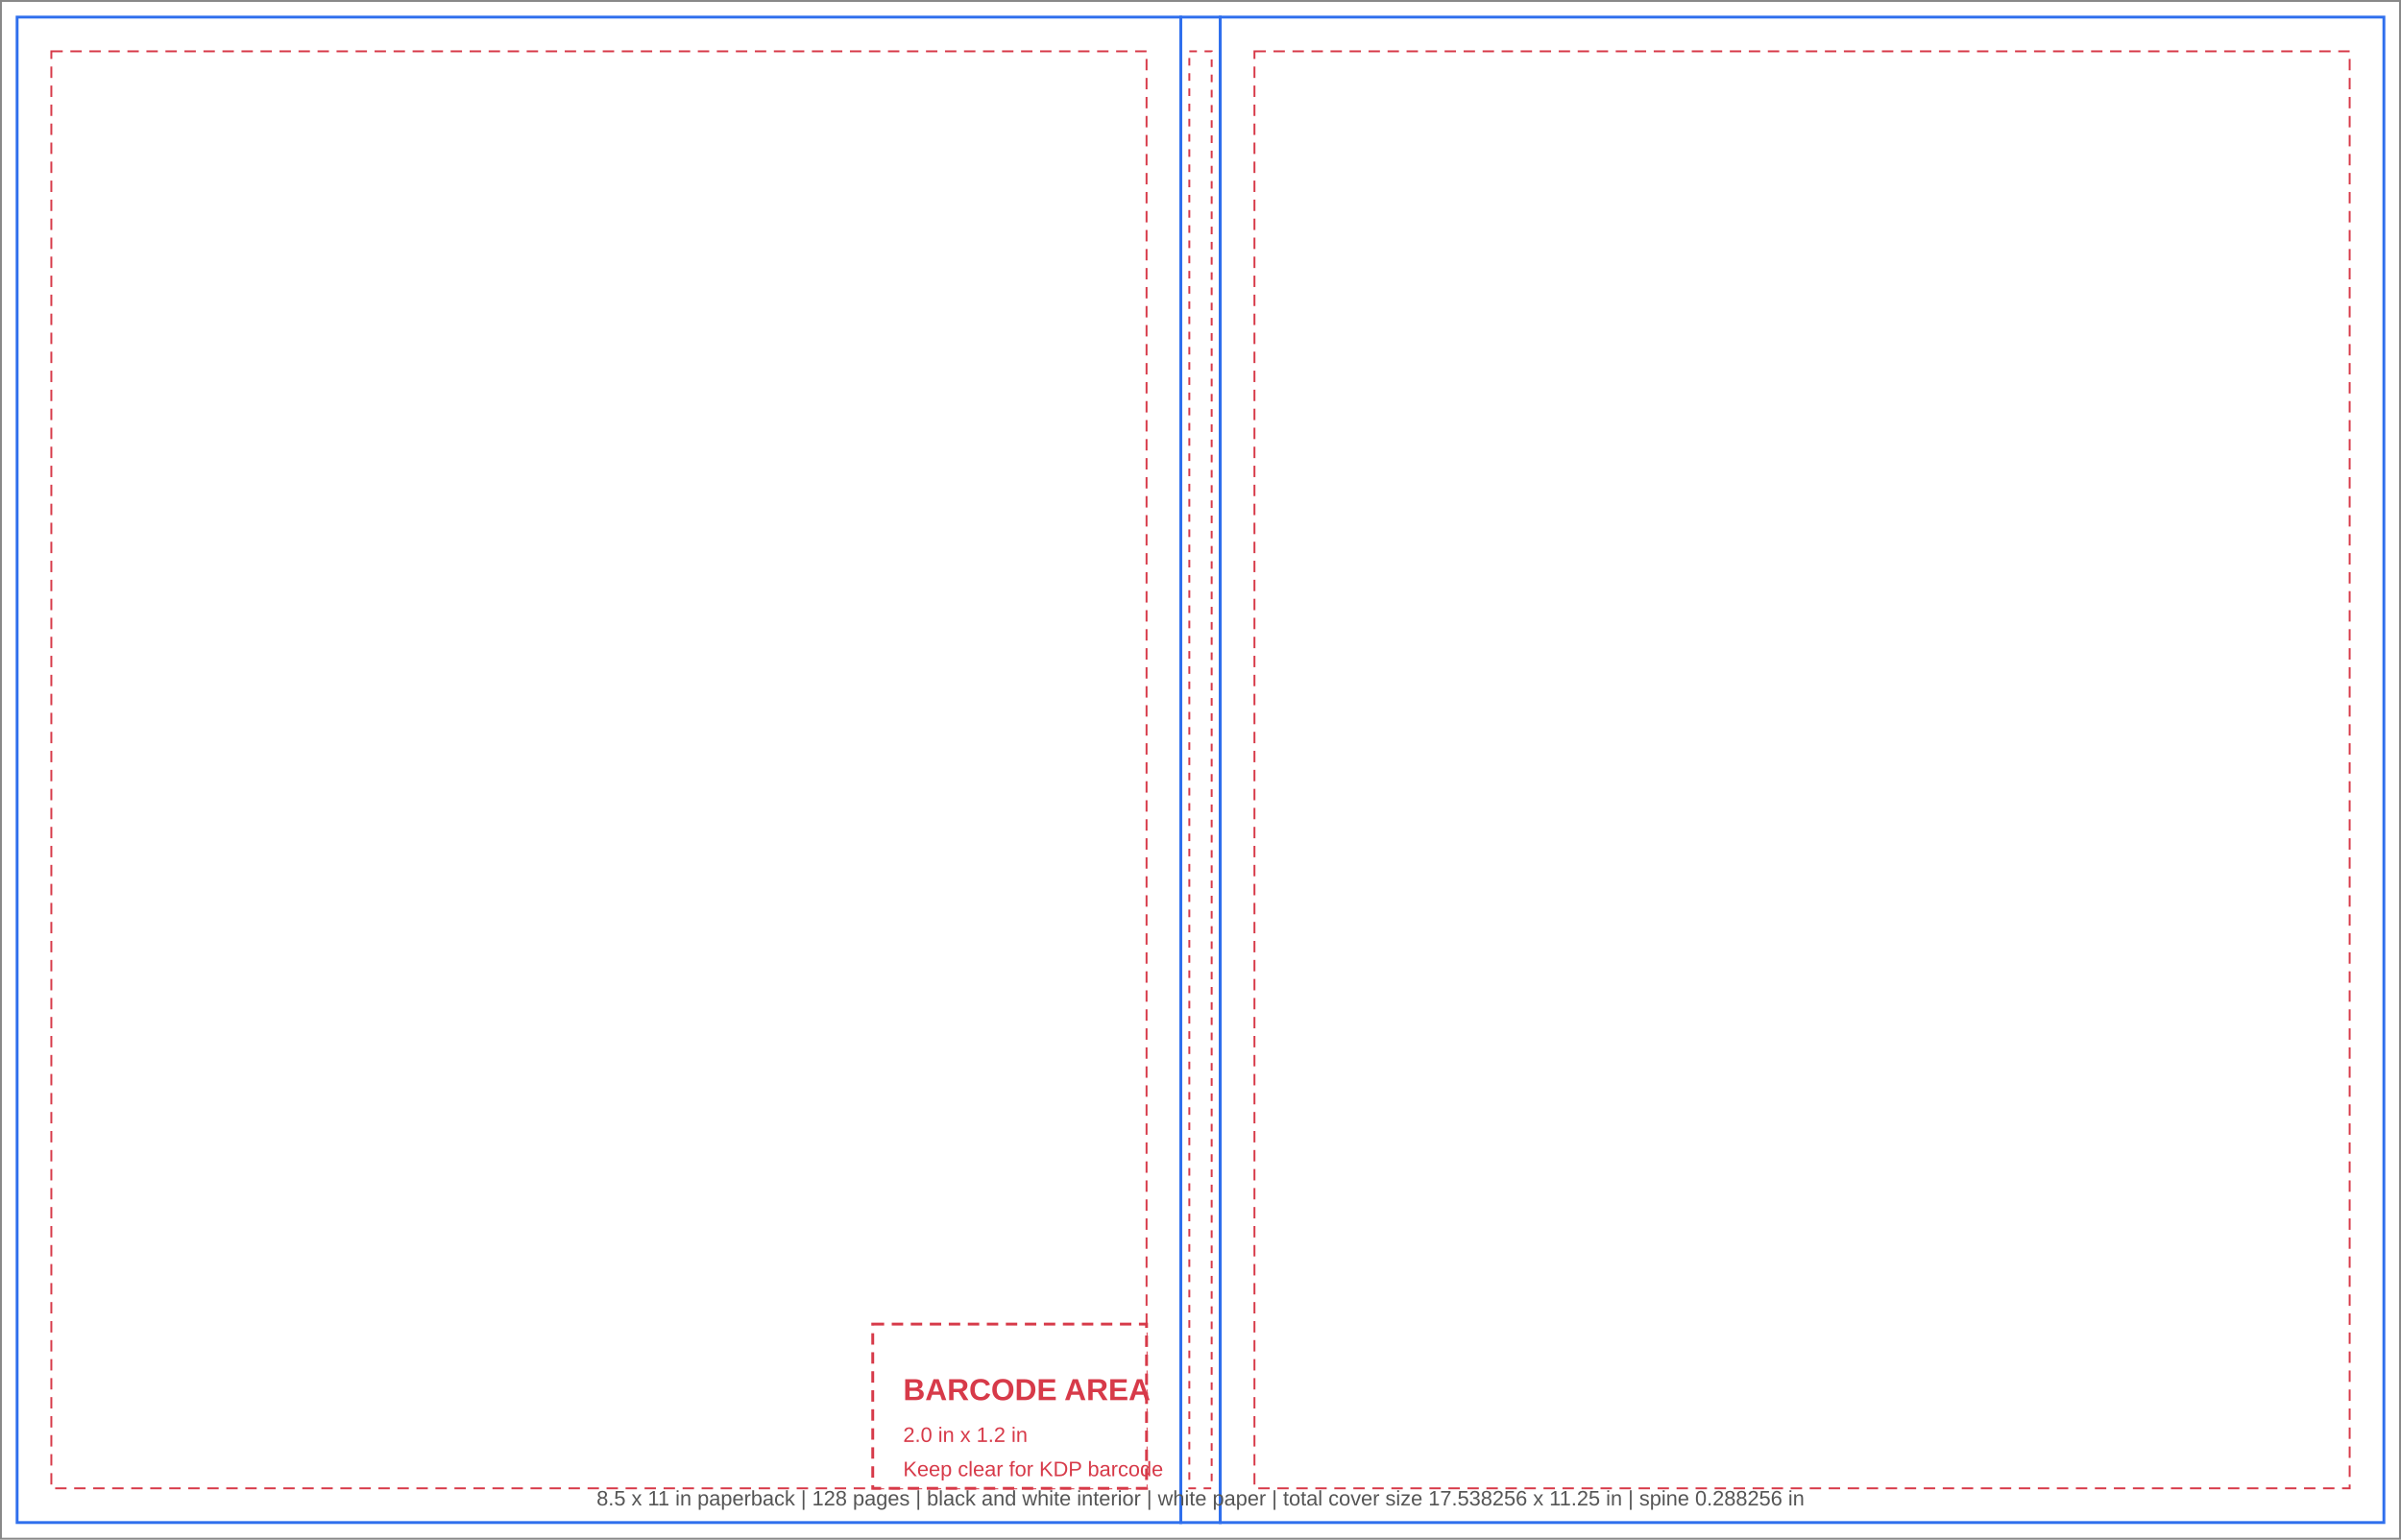
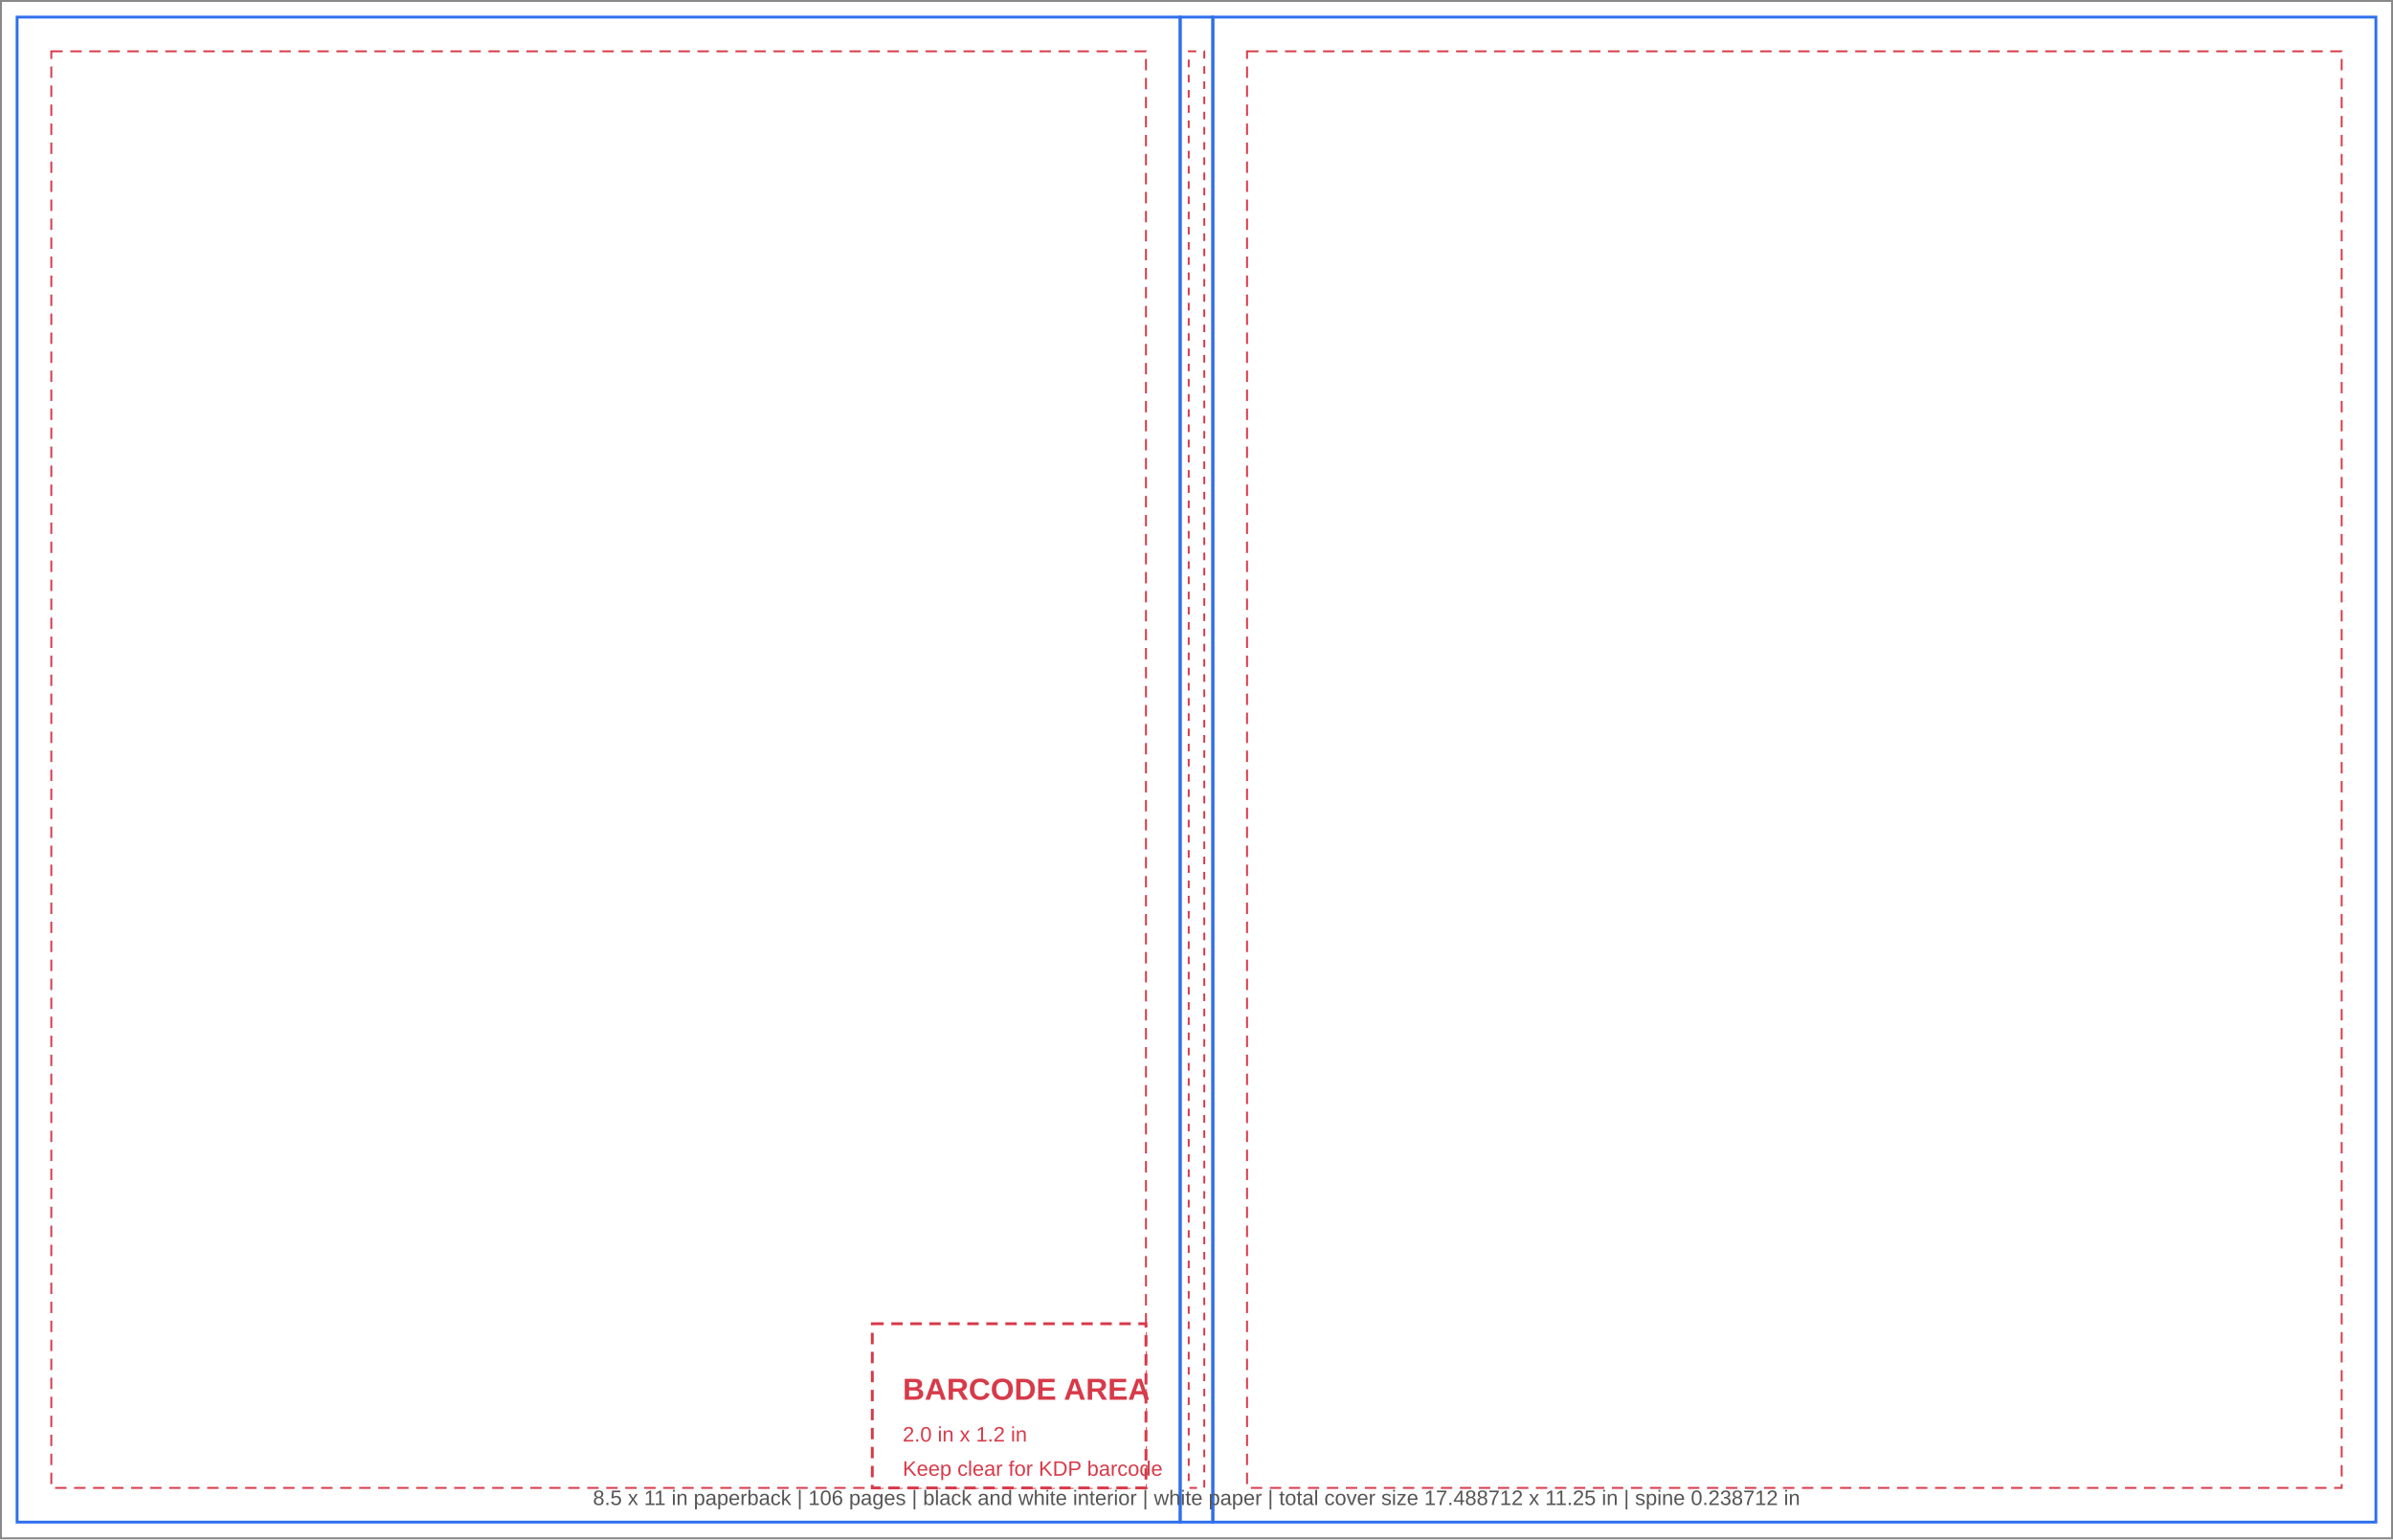
- <svg xmlns="http://www.w3.org/2000/svg" width="1262.754pt" height="810pt" viewBox="0 0 1262.754 810">
-   <rect x="0" y="0" width="1262.754" height="810" fill="#ffffff" />
-   <rect x="0.5" y="0.5" width="1261.754" height="809" fill="none" stroke="#888" stroke-width="1" />
+ <svg xmlns="http://www.w3.org/2000/svg" width="1259.187pt" height="810pt" viewBox="0 0 1259.187 810">
+   <rect x="0" y="0" width="1259.187" height="810" fill="#ffffff" />
+   <rect x="0.5" y="0.5" width="1258.187" height="809" fill="none" stroke="#888" stroke-width="1" />
  <rect x="9" y="9" width="612" height="792" fill="none" stroke="#2f6fed" stroke-width="1.5" />
-   <rect x="641.754" y="9" width="612" height="792" fill="none" stroke="#2f6fed" stroke-width="1.5" />
-   <rect x="621" y="9" width="20.754" height="792" fill="none" stroke="#2f6fed" stroke-width="1.5" />
+   <rect x="638.187" y="9" width="612" height="792" fill="none" stroke="#2f6fed" stroke-width="1.5" />
+   <rect x="621" y="9" width="17.187" height="792" fill="none" stroke="#2f6fed" stroke-width="1.5" />
  <rect x="27" y="27" width="576" height="756" fill="none" stroke="#d73a49" stroke-width="1" stroke-dasharray="6 4" />
-   <rect x="659.754" y="27" width="576" height="756" fill="none" stroke="#d73a49" stroke-width="1" stroke-dasharray="6 4" />
-   <rect x="625.5" y="27" width="11.754" height="756" fill="none" stroke="#d73a49" stroke-width="1" stroke-dasharray="4 4" />
+   <rect x="656.187" y="27" width="576" height="756" fill="none" stroke="#d73a49" stroke-width="1" stroke-dasharray="6 4" />
+   <rect x="625.5" y="27" width="8.187" height="756" fill="none" stroke="#d73a49" stroke-width="1" stroke-dasharray="4 4" />
  <rect x="459" y="696.6" width="144" height="86.4" fill="#ffffff" stroke="#d73a49" stroke-width="1.5" stroke-dasharray="6 4" />
-   <text x="27" y="-3" font-size="12" fill="#2f6fed" font-family="Segoe UI, Arial, sans-serif" font-weight="700">TRIM AREA BACK COVER</text>
-   <text x="659.754" y="-3" font-size="12" fill="#2f6fed" font-family="Segoe UI, Arial, sans-serif" font-weight="700">TRIM AREA FRONT COVER</text>
-   <text x="627" y="-3" font-size="12" fill="#2f6fed" font-family="Segoe UI, Arial, sans-serif" font-weight="700">SPINE</text>
-   <text x="475" y="736.6" font-size="16" fill="#d73a49" font-family="Segoe UI, Arial, sans-serif" font-weight="700">BARCODE AREA</text>
-   <text x="475" y="758.6" font-size="11" fill="#d73a49" font-family="Segoe UI, Arial, sans-serif">2.0 in x 1.2 in</text>
-   <text x="475" y="776.6" font-size="11" fill="#d73a49" font-family="Segoe UI, Arial, sans-serif">Keep clear for KDP barcode</text>
-   <text x="631.377" y="792" text-anchor="middle" font-size="11" fill="#555" font-family="Segoe UI, Arial, sans-serif">
-     8.5 x 11 in paperback | 128 pages | black and white interior | white paper | total cover size 17.538256 x 11.25 in | spine 0.288256 in
+   <text x="27" y="-3" font-size="12" fill="#2f6fed" font-family="Montserrat, Arial, sans-serif" font-weight="700">TRIM AREA BACK COVER</text>
+   <text x="656.187" y="-3" font-size="12" fill="#2f6fed" font-family="Montserrat, Arial, sans-serif" font-weight="700">TRIM AREA FRONT COVER</text>
+   <text x="627" y="-3" font-size="12" fill="#2f6fed" font-family="Montserrat, Arial, sans-serif" font-weight="700">SPINE</text>
+   <text x="475" y="736.6" font-size="16" fill="#d73a49" font-family="Montserrat, Arial, sans-serif" font-weight="700">BARCODE AREA</text>
+   <text x="475" y="758.6" font-size="11" fill="#d73a49" font-family="Montserrat, Arial, sans-serif">2.0 in x 1.2 in</text>
+   <text x="475" y="776.6" font-size="11" fill="#d73a49" font-family="Montserrat, Arial, sans-serif">Keep clear for KDP barcode</text>
+   <text x="629.594" y="792" text-anchor="middle" font-size="11" fill="#555" font-family="Montserrat, Arial, sans-serif">
+     8.5 x 11 in paperback | 106 pages | black and white interior | white paper | total cover size 17.488712 x 11.25 in | spine 0.238712 in
  </text>
</svg>
